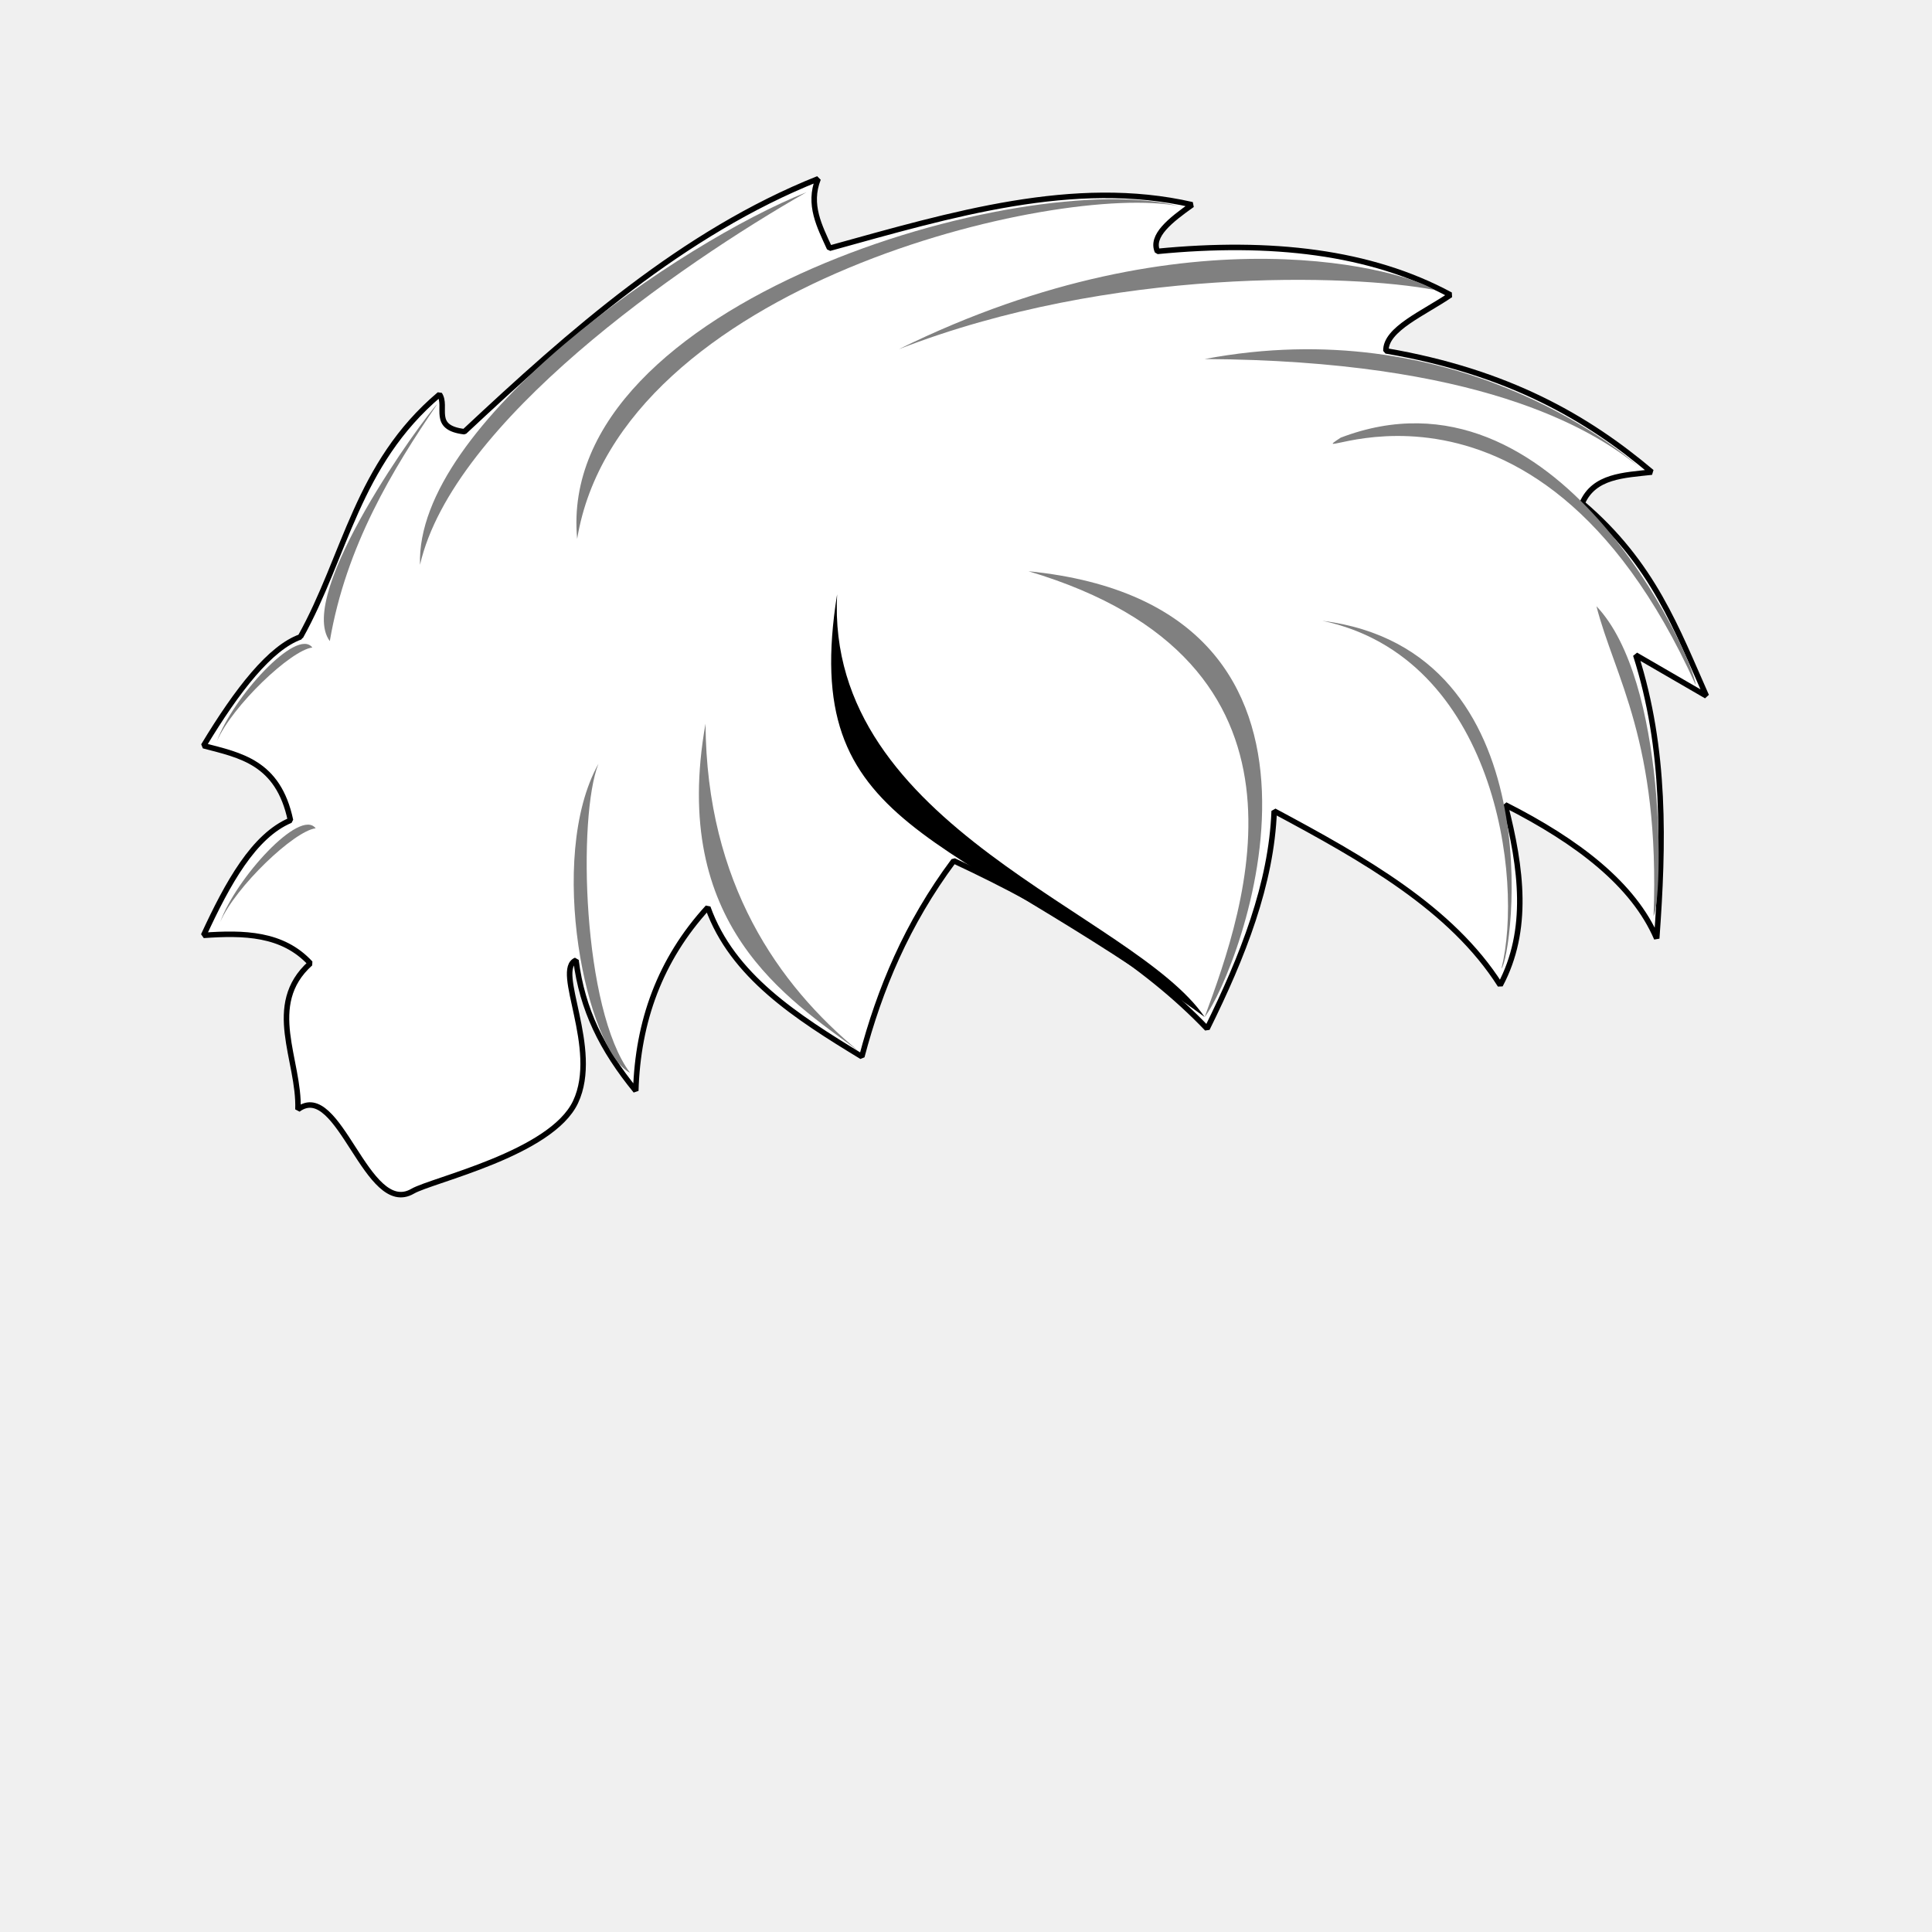
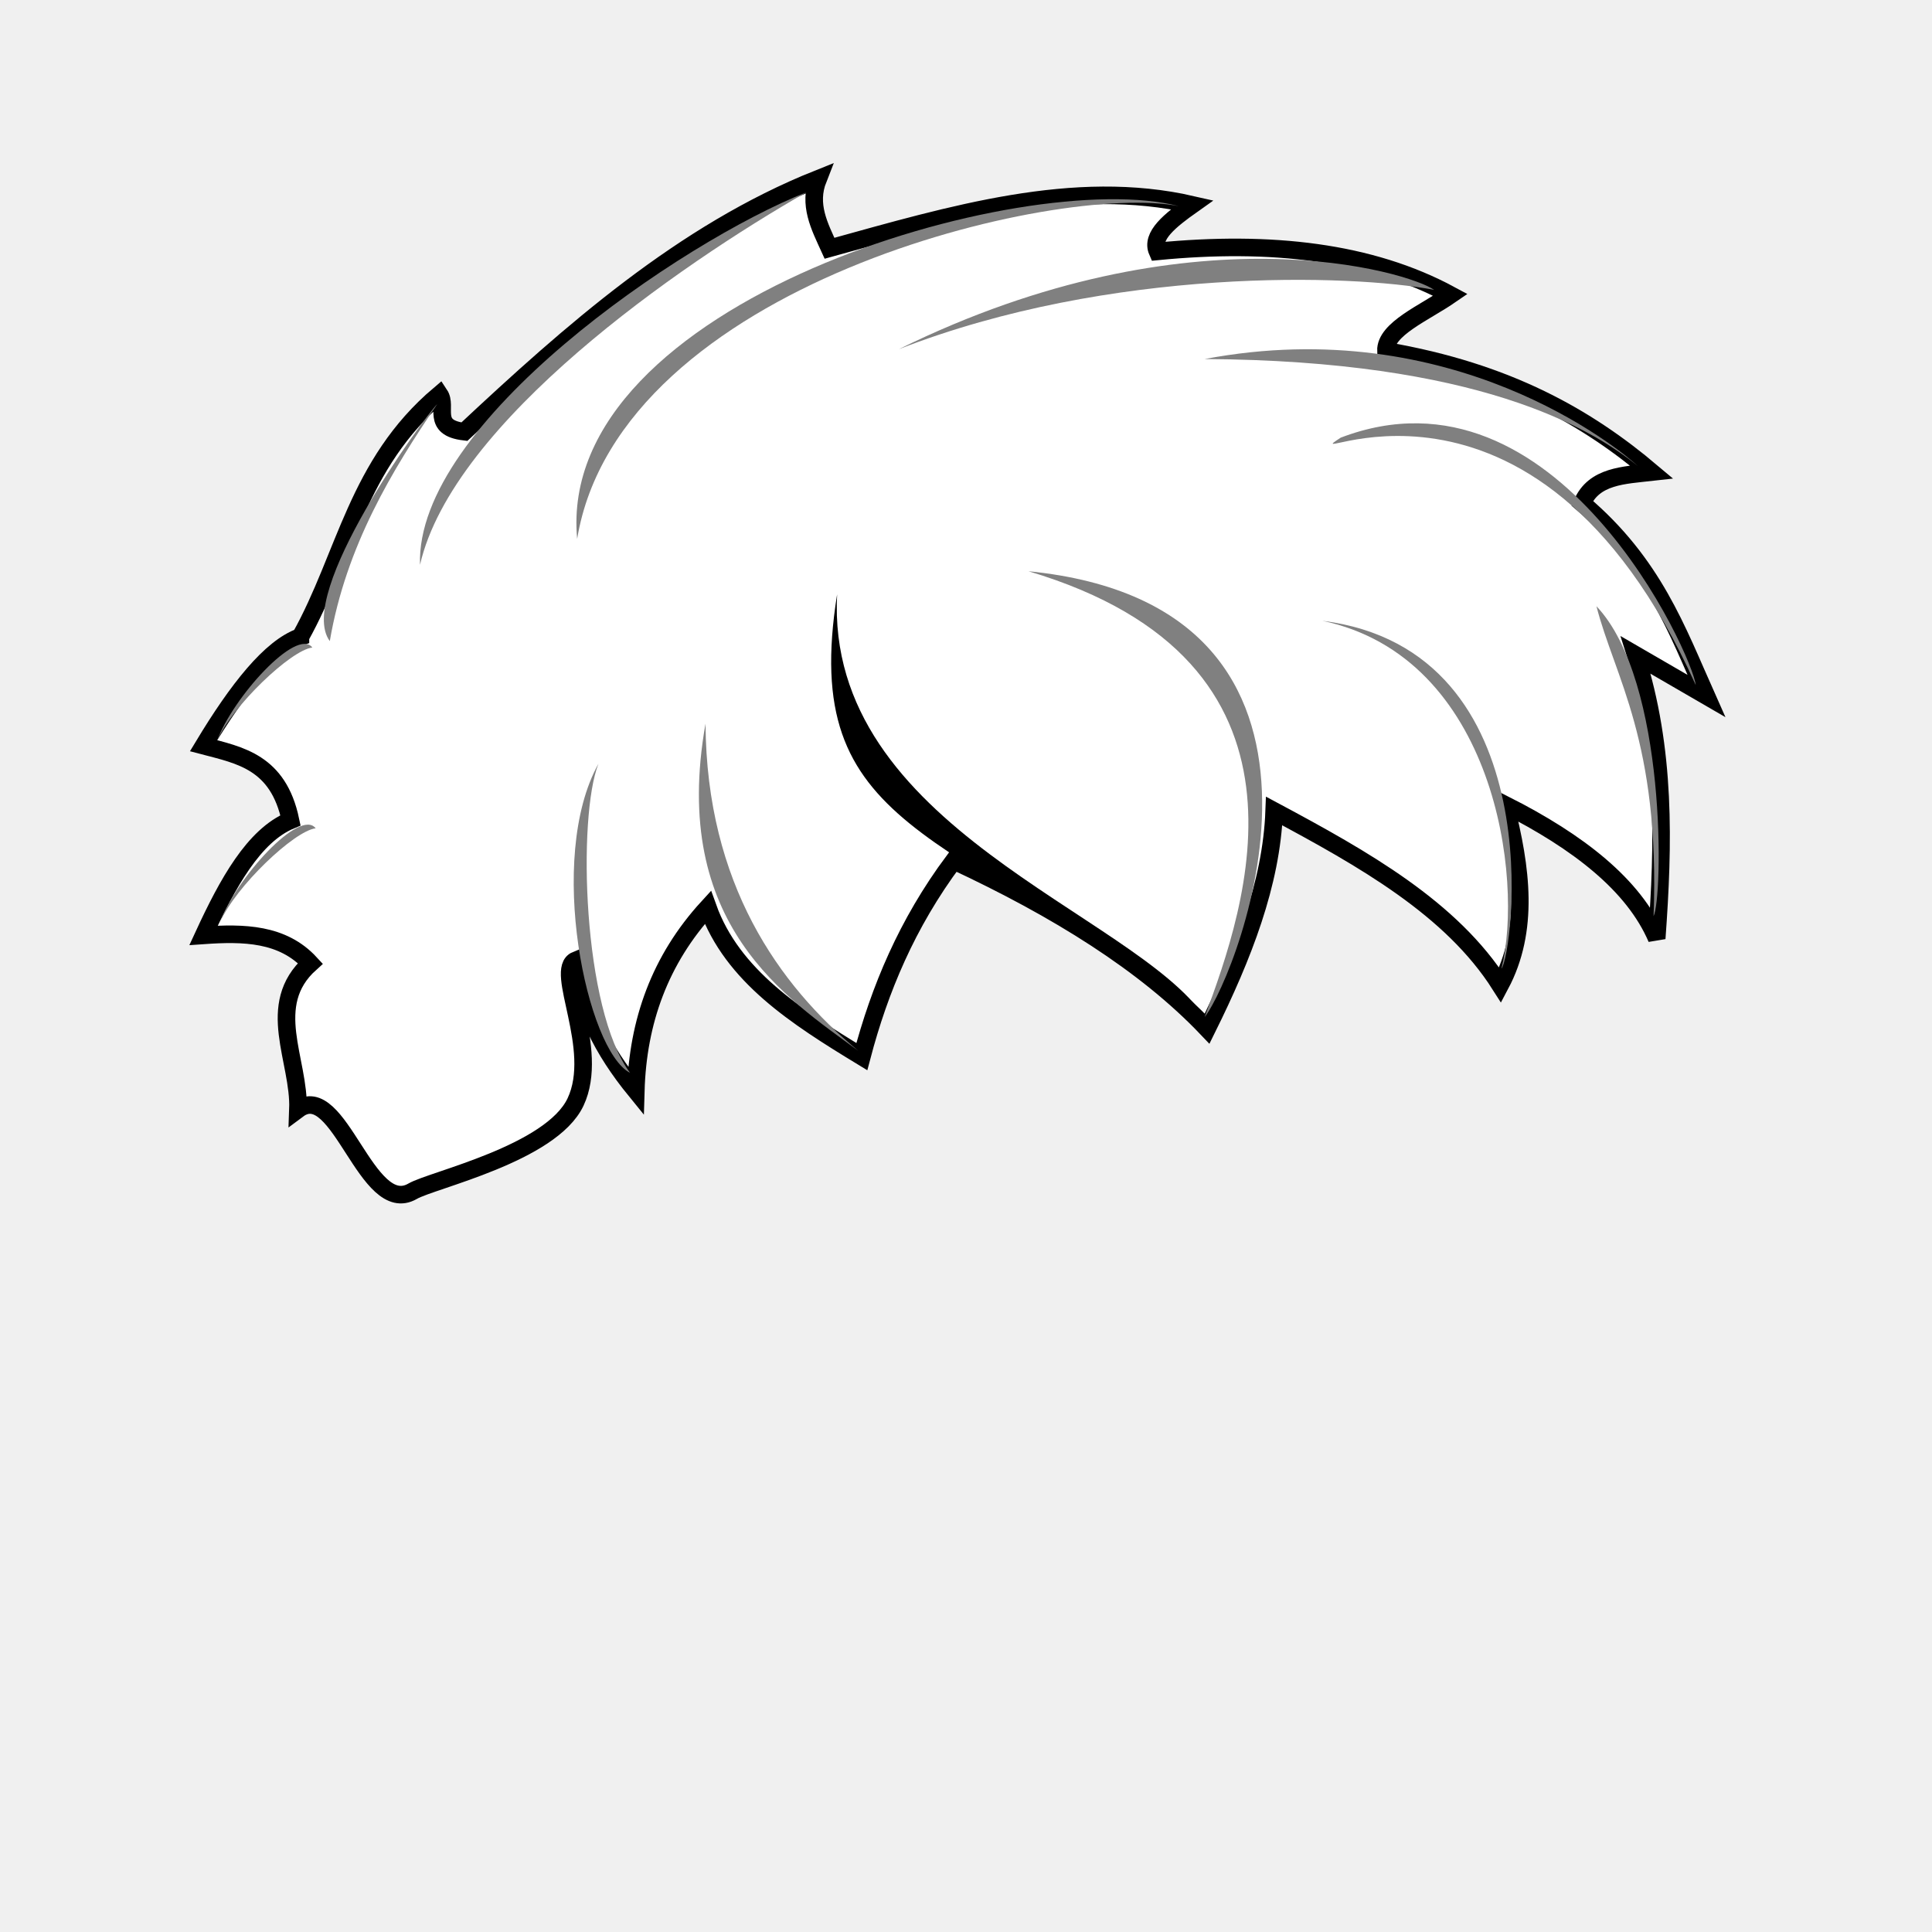
- <svg xmlns="http://www.w3.org/2000/svg" width="110" height="110" viewBox="0 0 29.104 29.104" version="1.1" id="svg8">
+ <svg xmlns="http://www.w3.org/2000/svg" id="svg8" version="1.1" viewBox="0 0 29.104 29.104" height="110" width="110">
  <defs id="defs2" />
-   <g id="layer1" transform="translate(-54.19877,-210.7252)">
-     <g id="g4578" transform="matrix(0.2554863,0,0,0.2554863,51.78265,166.5063)">
-       <path id="path3746" d="m 27.171,210.629 c 2.669,-4.786 3.322,-10.176 8.202,-14.298 0.488,0.733 -0.522,1.966 1.465,2.2 6.273,-5.867 12.882,-11.728 20.86,-14.914 -0.605,1.532 0.083,2.805 0.67,4.099 7.204,-1.992 14.42,-4.165 21.384,-2.566 -1.296,0.917 -2.452,1.833 -2.051,2.75 6.689,-0.653 12.565,0.016 17.283,2.566 -1.539,1.061 -3.85,2.012 -3.808,3.3 7.224,1.24 11.88,3.948 15.672,7.149 -1.651,0.185 -3.402,0.22 -4.101,1.833 4.208,3.57 5.594,7.489 7.323,11.365 l -4.166,-2.415 c 1.782,5.571 1.643,11.142 1.237,16.714 -1.356,-3.168 -4.626,-5.698 -8.934,-7.882 0.957,3.736 1.436,7.385 -0.293,10.632 -2.87,-4.523 -8.041,-7.435 -13.328,-10.265 -0.159,4.277 -1.838,8.555 -3.955,12.832 -3.649,-3.832 -8.829,-7.052 -14.939,-9.899 -2.766,3.712 -4.374,7.59 -5.419,11.549 -3.861,-2.349 -7.635,-4.759 -9.081,-8.799 -2.83,3.091 -4.129,6.739 -4.247,10.815 -2,-2.455 -3.154,-4.779 -3.526,-7.699 -1.34,0.555 1.458,5.207 -0.026,8.358 -1.435,3.048 -8.464,4.597 -9.603,5.26 -2.718,1.58 -4.336,-6.63 -6.765,-4.819 0.11,-2.894 -2.003,-6.159 0.732,-8.616 -1.639,-1.777 -3.93,-1.816 -6.298,-1.65 1.43,-3.098 2.966,-5.877 5.126,-6.783 -0.723,-3.438 -2.968,-3.832 -5.126,-4.399 2.013,-3.337 3.945,-5.784 5.712,-6.416 z" style="fill:#ffffff;stroke:#000000;stroke-width:0.324px;stroke-linecap:round;stroke-linejoin:bevel;stroke-opacity:1" />
-       <path id="path27" d="m 70.098,206.759 c 20.844,2.078 12.396,23.729 10.389,26.284 2.411,-6.514 7.573,-20.942 -10.389,-26.284 z" style="fill:#808080;stroke:none;stroke-width:1.036px;stroke-linecap:butt;stroke-linejoin:miter;stroke-opacity:1" />
-       <path style="fill:#808080;fill-opacity:1;stroke:none;stroke-width:1.036px;stroke-linecap:butt;stroke-linejoin:miter;stroke-opacity:1" d="m 87.419,209.679 c 10.198,2.149 11.885,15.235 10.567,20.51 0.652,-0.653 3.158,-18.778 -10.567,-20.51 z" id="path29" />
-       <path style="fill:#808080;fill-opacity:1;stroke:none;stroke-width:1.036px;stroke-linecap:butt;stroke-linejoin:miter;stroke-opacity:1" d="m 46.607,236.334 c -2.539,-1.294 -4.965,-12.655 -1.863,-18.225 -1.235,3.102 -0.943,14.481 1.863,18.225 z" id="path31" />
-       <path style="fill:#808080;fill-opacity:1;stroke:none;stroke-width:1.036px;stroke-linecap:butt;stroke-linejoin:miter;stroke-opacity:1" d="m 34.222,206.38 c -0.284,-8.343 15.419,-19.052 22.786,-21.968 -7.516,4.291 -20.854,13.547 -22.786,21.968 z" id="path33" />
-       <path style="fill:#808080;fill-opacity:1;stroke:none;stroke-width:1.036px;stroke-linecap:butt;stroke-linejoin:miter;stroke-opacity:1" d="m 78.965,185.233 c -7.08,-1.419 -32.996,4.583 -35.477,19.619 -1.301,-13.992 26.408,-21.975 35.477,-19.619 z" id="path35" />
-       <path style="fill:#808080;fill-opacity:1;stroke:none;stroke-width:1.036px;stroke-linecap:butt;stroke-linejoin:miter;stroke-opacity:1" d="m 62.454,193.667 c 17.298,-8.518 30.143,-4.519 31.562,-3.499 -4.864,-0.929 -19.052,-1.374 -31.562,3.499 z" id="path37" />
-       <path style="fill:#808080;fill-opacity:1;stroke:none;stroke-width:1.036px;stroke-linecap:butt;stroke-linejoin:miter;stroke-opacity:1" d="m 80.49,194.246 c 14.632,-2.764 24.396,5.261 25.538,6.308 -2.823,-2.286 -9.498,-6.214 -25.538,-6.308 z" id="path39" />
-       <path style="fill:#808080;fill-opacity:1;stroke:none;stroke-width:1.036px;stroke-linecap:butt;stroke-linejoin:miter;stroke-opacity:1" d="m 88.509,198.883 c 12.786,-4.886 20.781,12.917 20.932,14.584 -9.649,-21.383 -24.212,-12.44 -20.932,-14.584 z" id="path41" />
-       <path style="fill:#808080;fill-opacity:1;stroke:none;stroke-width:1.036px;stroke-linecap:butt;stroke-linejoin:miter;stroke-opacity:1" d="m 103.589,208.824 c 4.181,4.405 3.909,17.234 3.367,18.274 0.389,-10.303 -2.308,-14.124 -3.367,-18.274 z" id="path43" />
-       <path style="fill:#808080;fill-opacity:1;stroke:none;stroke-width:1.036px;stroke-linecap:butt;stroke-linejoin:miter;stroke-opacity:1" d="m 51.056,215.749 c -2.111,11.888 4.838,16.202 9.003,19.284 -4.679,-3.871 -8.94,-9.841 -9.003,-19.284 z" id="path47" />
-       <path id="path79" d="m 35.239,196.903 c -0.806,0.803 -8.39,11.203 -6.336,13.976 0.957,-5.62 3.714,-10.134 6.336,-13.976 z" style="fill:#808080;fill-opacity:1;stroke:none;stroke-width:1.036px;stroke-linecap:butt;stroke-linejoin:miter;stroke-opacity:1" />
-       <path style="fill:#808080;fill-opacity:1;stroke:none;stroke-width:1.036px;stroke-linecap:butt;stroke-linejoin:miter;stroke-opacity:1" d="m 27.873,211.257 c -0.922,-1.208 -4.701,2.951 -5.629,5.527 0.895,-2.076 4.364,-5.377 5.629,-5.527 z" id="path81" />
-       <path id="path83" d="m 28.069,221.916 c -0.922,-1.208 -4.701,2.951 -5.629,5.527 0.895,-2.076 4.364,-5.377 5.629,-5.527 z" style="fill:#808080;fill-opacity:1;stroke:none;stroke-width:1.036px;stroke-linecap:butt;stroke-linejoin:miter;stroke-opacity:1" />
-       <path id="path87" d="m 58.816,208.119 c -2.242,13.981 6.391,13.735 21.671,24.925 -4.221,-6.16 -22.393,-11.166 -21.671,-24.925 z" style="fill:#000000;fill-opacity:1;stroke:none;stroke-width:1.036px;stroke-linecap:butt;stroke-linejoin:miter;stroke-opacity:1" />
+   <g transform="translate(-54.19877,-210.7252)" id="layer1">
+     <g transform="matrix(0.2554863,0,0,0.2554863,51.78265,166.5063)" id="g4578">
+       <path style="fill:#ffffff;stroke:#000000;stroke-width:1.036;stroke-linecap:round;stroke-linejoin:miter;stroke-opacity:1;stroke-miterlimit:4;stroke-dasharray:none" d="m 27.171,210.629 c 2.669,-4.786 3.322,-10.176 8.202,-14.298 0.488,0.733 -0.522,1.966 1.465,2.2 6.273,-5.867 12.882,-11.728 20.86,-14.914 -0.605,1.532 0.083,2.805 0.67,4.099 7.204,-1.992 14.42,-4.165 21.384,-2.566 -1.296,0.917 -2.452,1.833 -2.051,2.75 6.689,-0.653 12.565,0.016 17.283,2.566 -1.539,1.061 -3.85,2.012 -3.808,3.3 7.224,1.24 11.88,3.948 15.672,7.149 -1.651,0.185 -3.402,0.22 -4.101,1.833 4.208,3.57 5.594,7.489 7.323,11.365 l -4.166,-2.415 c 1.782,5.571 1.643,11.142 1.237,16.714 -1.356,-3.168 -4.626,-5.698 -8.934,-7.882 0.957,3.736 1.436,7.385 -0.293,10.632 -2.87,-4.523 -8.041,-7.435 -13.328,-10.265 -0.159,4.277 -1.838,8.555 -3.955,12.832 -3.649,-3.832 -8.829,-7.052 -14.939,-9.899 -2.766,3.712 -4.374,7.59 -5.419,11.549 -3.861,-2.349 -7.635,-4.759 -9.081,-8.799 -2.83,3.091 -4.129,6.739 -4.247,10.815 -2,-2.455 -3.154,-4.779 -3.526,-7.699 -1.34,0.555 1.458,5.207 -0.026,8.358 -1.435,3.048 -8.464,4.597 -9.603,5.26 -2.718,1.58 -4.336,-6.63 -6.765,-4.819 0.11,-2.894 -2.003,-6.159 0.732,-8.616 -1.639,-1.777 -3.93,-1.816 -6.298,-1.65 1.43,-3.098 2.966,-5.877 5.126,-6.783 -0.723,-3.438 -2.968,-3.832 -5.126,-4.399 2.013,-3.337 3.945,-5.784 5.712,-6.416 z" id="path3746" />
+       <path style="fill:#808080;stroke:none;stroke-width:1.036px;stroke-linecap:butt;stroke-linejoin:miter;stroke-opacity:1" d="m 70.098,206.759 c 20.844,2.078 12.396,23.729 10.389,26.284 2.411,-6.514 7.573,-20.942 -10.389,-26.284 z" id="path27" />
+       <path id="path29" d="m 87.419,209.679 c 10.198,2.149 11.885,15.235 10.567,20.51 0.652,-0.653 3.158,-18.778 -10.567,-20.51 z" style="fill:#808080;fill-opacity:1;stroke:none;stroke-width:1.036px;stroke-linecap:butt;stroke-linejoin:miter;stroke-opacity:1" />
+       <path id="path31" d="m 46.607,236.334 c -2.539,-1.294 -4.965,-12.655 -1.863,-18.225 -1.235,3.102 -0.943,14.481 1.863,18.225 z" style="fill:#808080;fill-opacity:1;stroke:none;stroke-width:1.036px;stroke-linecap:butt;stroke-linejoin:miter;stroke-opacity:1" />
+       <path id="path33" d="m 34.222,206.38 c -0.284,-8.343 15.419,-19.052 22.786,-21.968 -7.516,4.291 -20.854,13.547 -22.786,21.968 z" style="fill:#808080;fill-opacity:1;stroke:none;stroke-width:1.036px;stroke-linecap:butt;stroke-linejoin:miter;stroke-opacity:1" />
+       <path id="path35" d="m 78.965,185.233 c -7.08,-1.419 -32.996,4.583 -35.477,19.619 -1.301,-13.992 26.408,-21.975 35.477,-19.619 z" style="fill:#808080;fill-opacity:1;stroke:none;stroke-width:1.036px;stroke-linecap:butt;stroke-linejoin:miter;stroke-opacity:1" />
+       <path id="path37" d="m 62.454,193.667 c 17.298,-8.518 30.143,-4.519 31.562,-3.499 -4.864,-0.929 -19.052,-1.374 -31.562,3.499 z" style="fill:#808080;fill-opacity:1;stroke:none;stroke-width:1.036px;stroke-linecap:butt;stroke-linejoin:miter;stroke-opacity:1" />
+       <path id="path39" d="m 80.49,194.246 c 14.632,-2.764 24.396,5.261 25.538,6.308 -2.823,-2.286 -9.498,-6.214 -25.538,-6.308 z" style="fill:#808080;fill-opacity:1;stroke:none;stroke-width:1.036px;stroke-linecap:butt;stroke-linejoin:miter;stroke-opacity:1" />
+       <path id="path41" d="m 88.509,198.883 c 12.786,-4.886 20.781,12.917 20.932,14.584 -9.649,-21.383 -24.212,-12.44 -20.932,-14.584 z" style="fill:#808080;fill-opacity:1;stroke:none;stroke-width:1.036px;stroke-linecap:butt;stroke-linejoin:miter;stroke-opacity:1" />
+       <path id="path43" d="m 103.589,208.824 c 4.181,4.405 3.909,17.234 3.367,18.274 0.389,-10.303 -2.308,-14.124 -3.367,-18.274 z" style="fill:#808080;fill-opacity:1;stroke:none;stroke-width:1.036px;stroke-linecap:butt;stroke-linejoin:miter;stroke-opacity:1" />
+       <path id="path47" d="m 51.056,215.749 c -2.111,11.888 4.838,16.202 9.003,19.284 -4.679,-3.871 -8.94,-9.841 -9.003,-19.284 z" style="fill:#808080;fill-opacity:1;stroke:none;stroke-width:1.036px;stroke-linecap:butt;stroke-linejoin:miter;stroke-opacity:1" />
+       <path style="fill:#808080;fill-opacity:1;stroke:none;stroke-width:1.036px;stroke-linecap:butt;stroke-linejoin:miter;stroke-opacity:1" d="m 35.239,196.903 c -0.806,0.803 -8.39,11.203 -6.336,13.976 0.957,-5.62 3.714,-10.134 6.336,-13.976 z" id="path79" />
+       <path id="path81" d="m 27.873,211.257 c -0.922,-1.208 -4.701,2.951 -5.629,5.527 0.895,-2.076 4.364,-5.377 5.629,-5.527 z" style="fill:#808080;fill-opacity:1;stroke:none;stroke-width:1.036px;stroke-linecap:butt;stroke-linejoin:miter;stroke-opacity:1" />
+       <path style="fill:#808080;fill-opacity:1;stroke:none;stroke-width:1.036px;stroke-linecap:butt;stroke-linejoin:miter;stroke-opacity:1" d="m 28.069,221.916 c -0.922,-1.208 -4.701,2.951 -5.629,5.527 0.895,-2.076 4.364,-5.377 5.629,-5.527 z" id="path83" />
+       <path style="fill:#000000;fill-opacity:1;stroke:none;stroke-width:1.036px;stroke-linecap:butt;stroke-linejoin:miter;stroke-opacity:1" d="m 58.816,208.119 c -2.242,13.981 6.391,13.735 21.671,24.925 -4.221,-6.16 -22.393,-11.166 -21.671,-24.925 z" id="path87" />
    </g>
  </g>
</svg>
